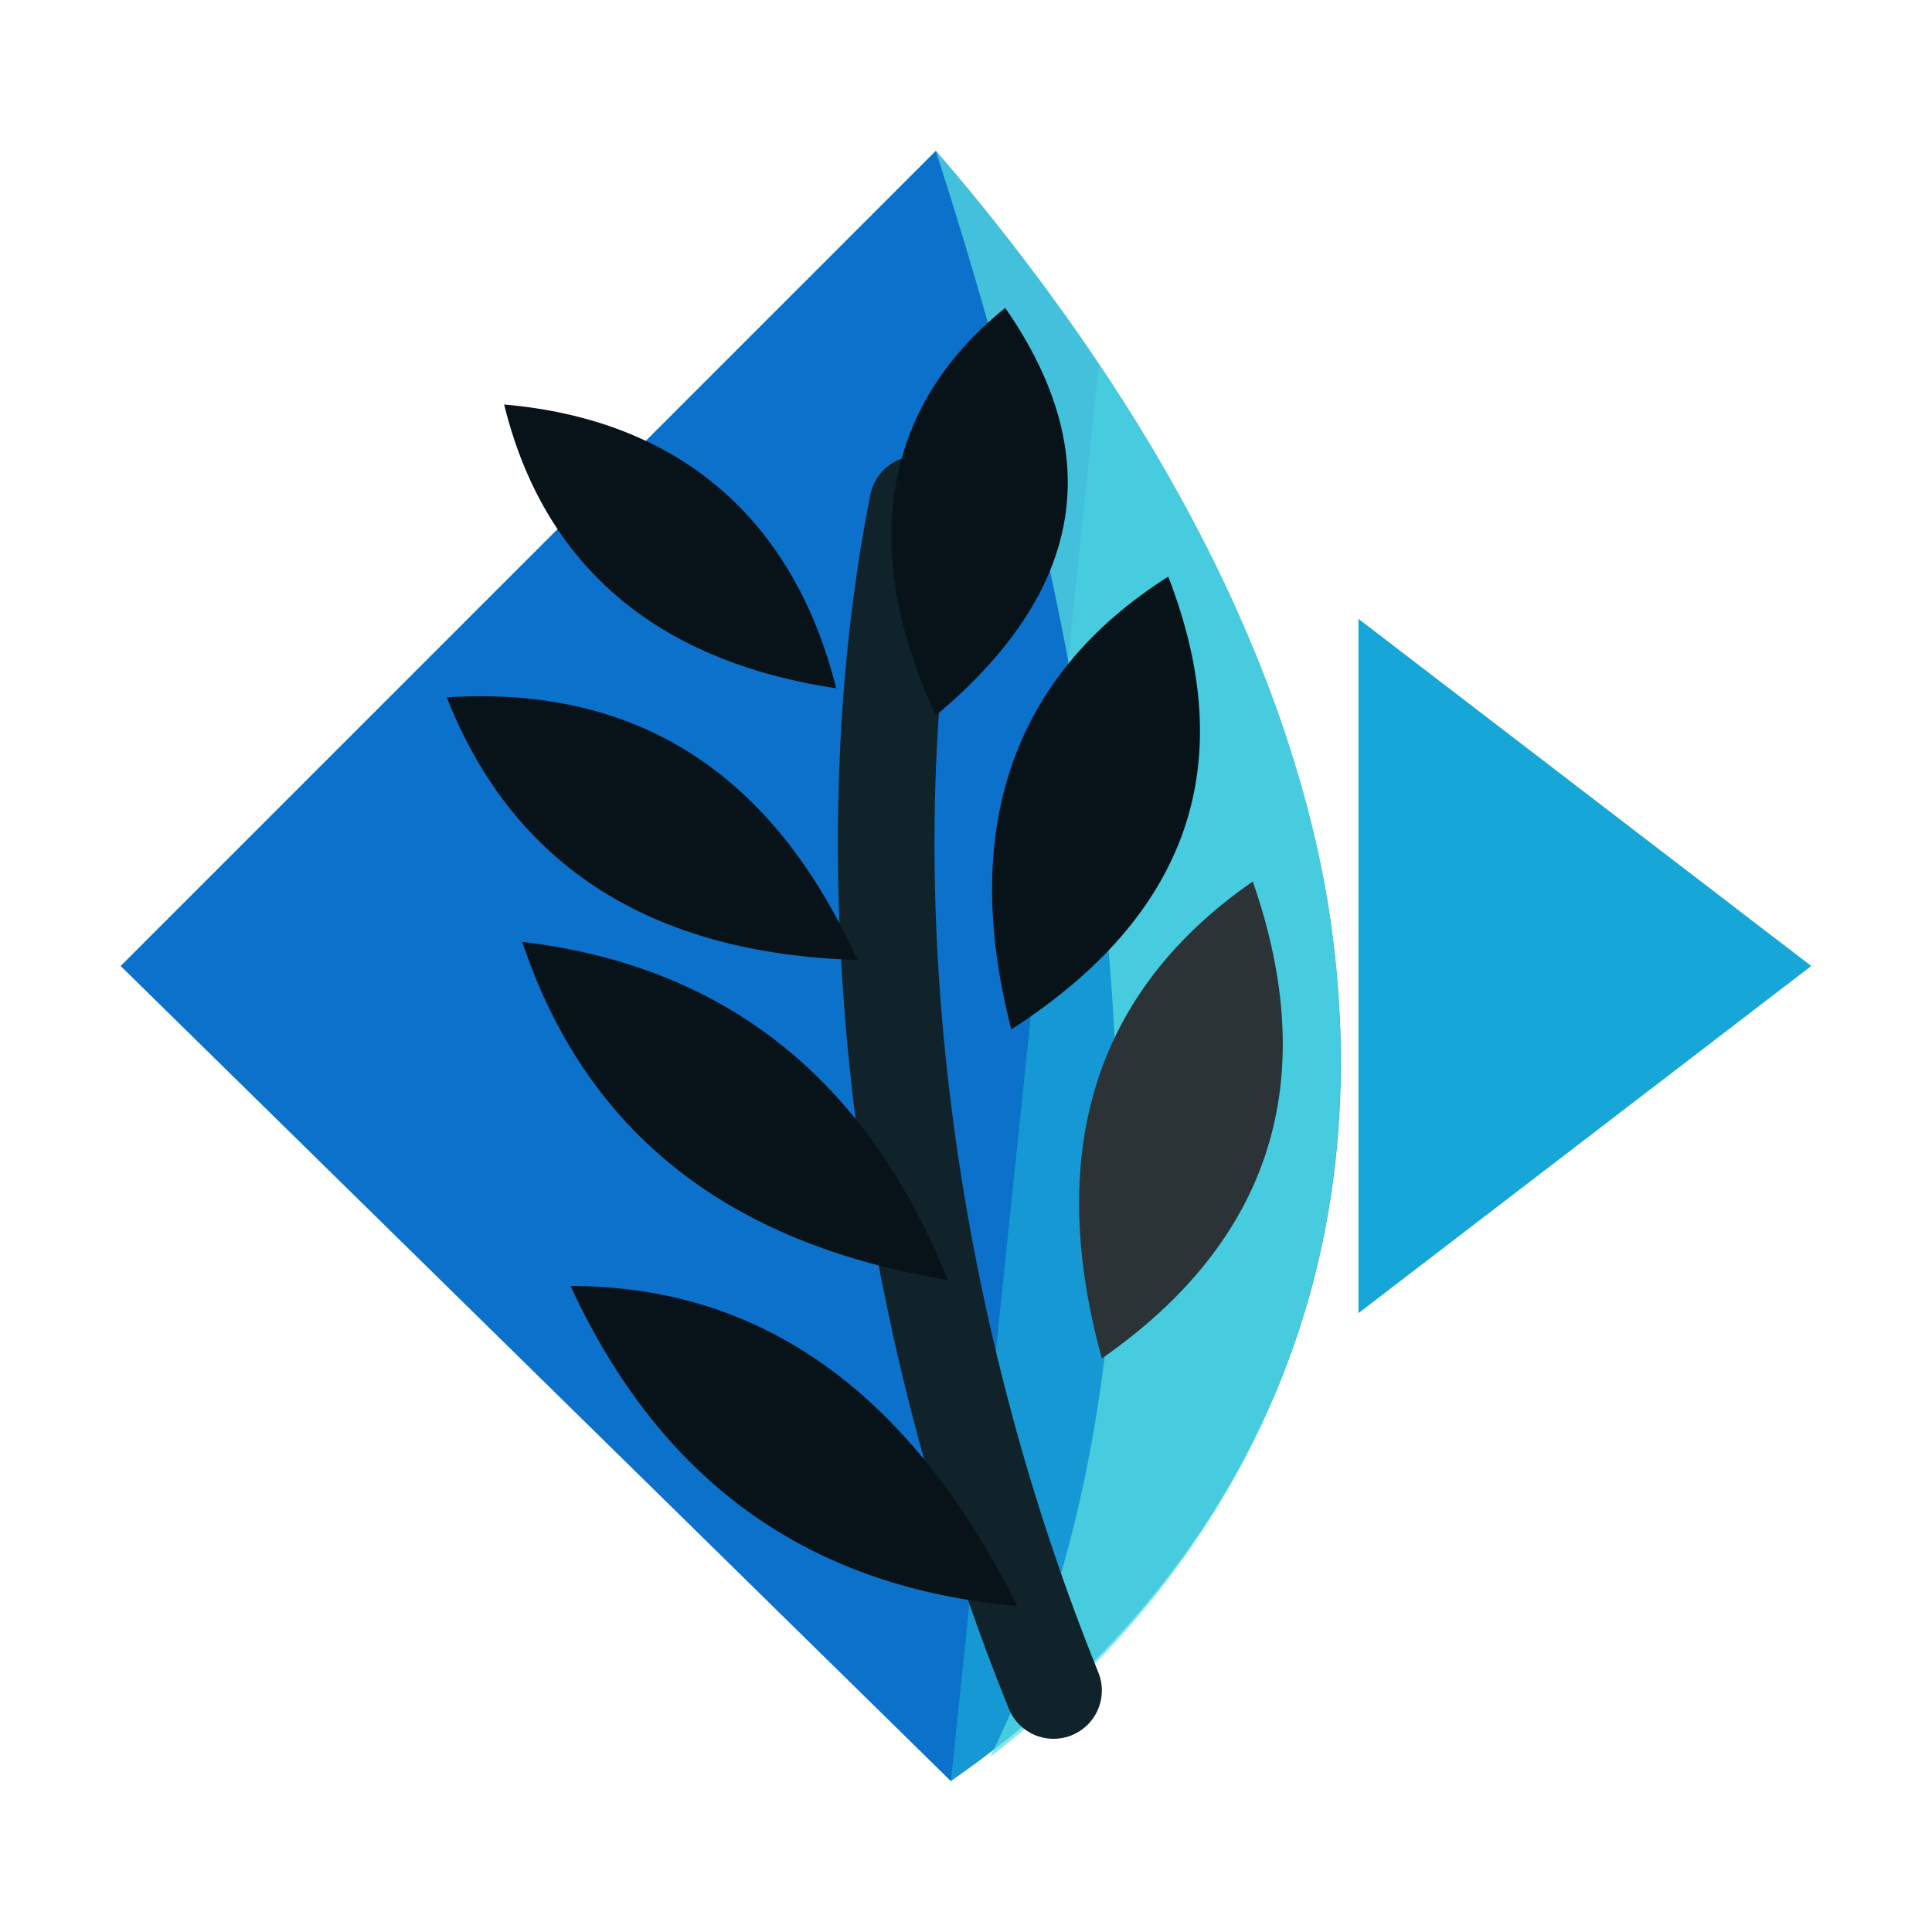
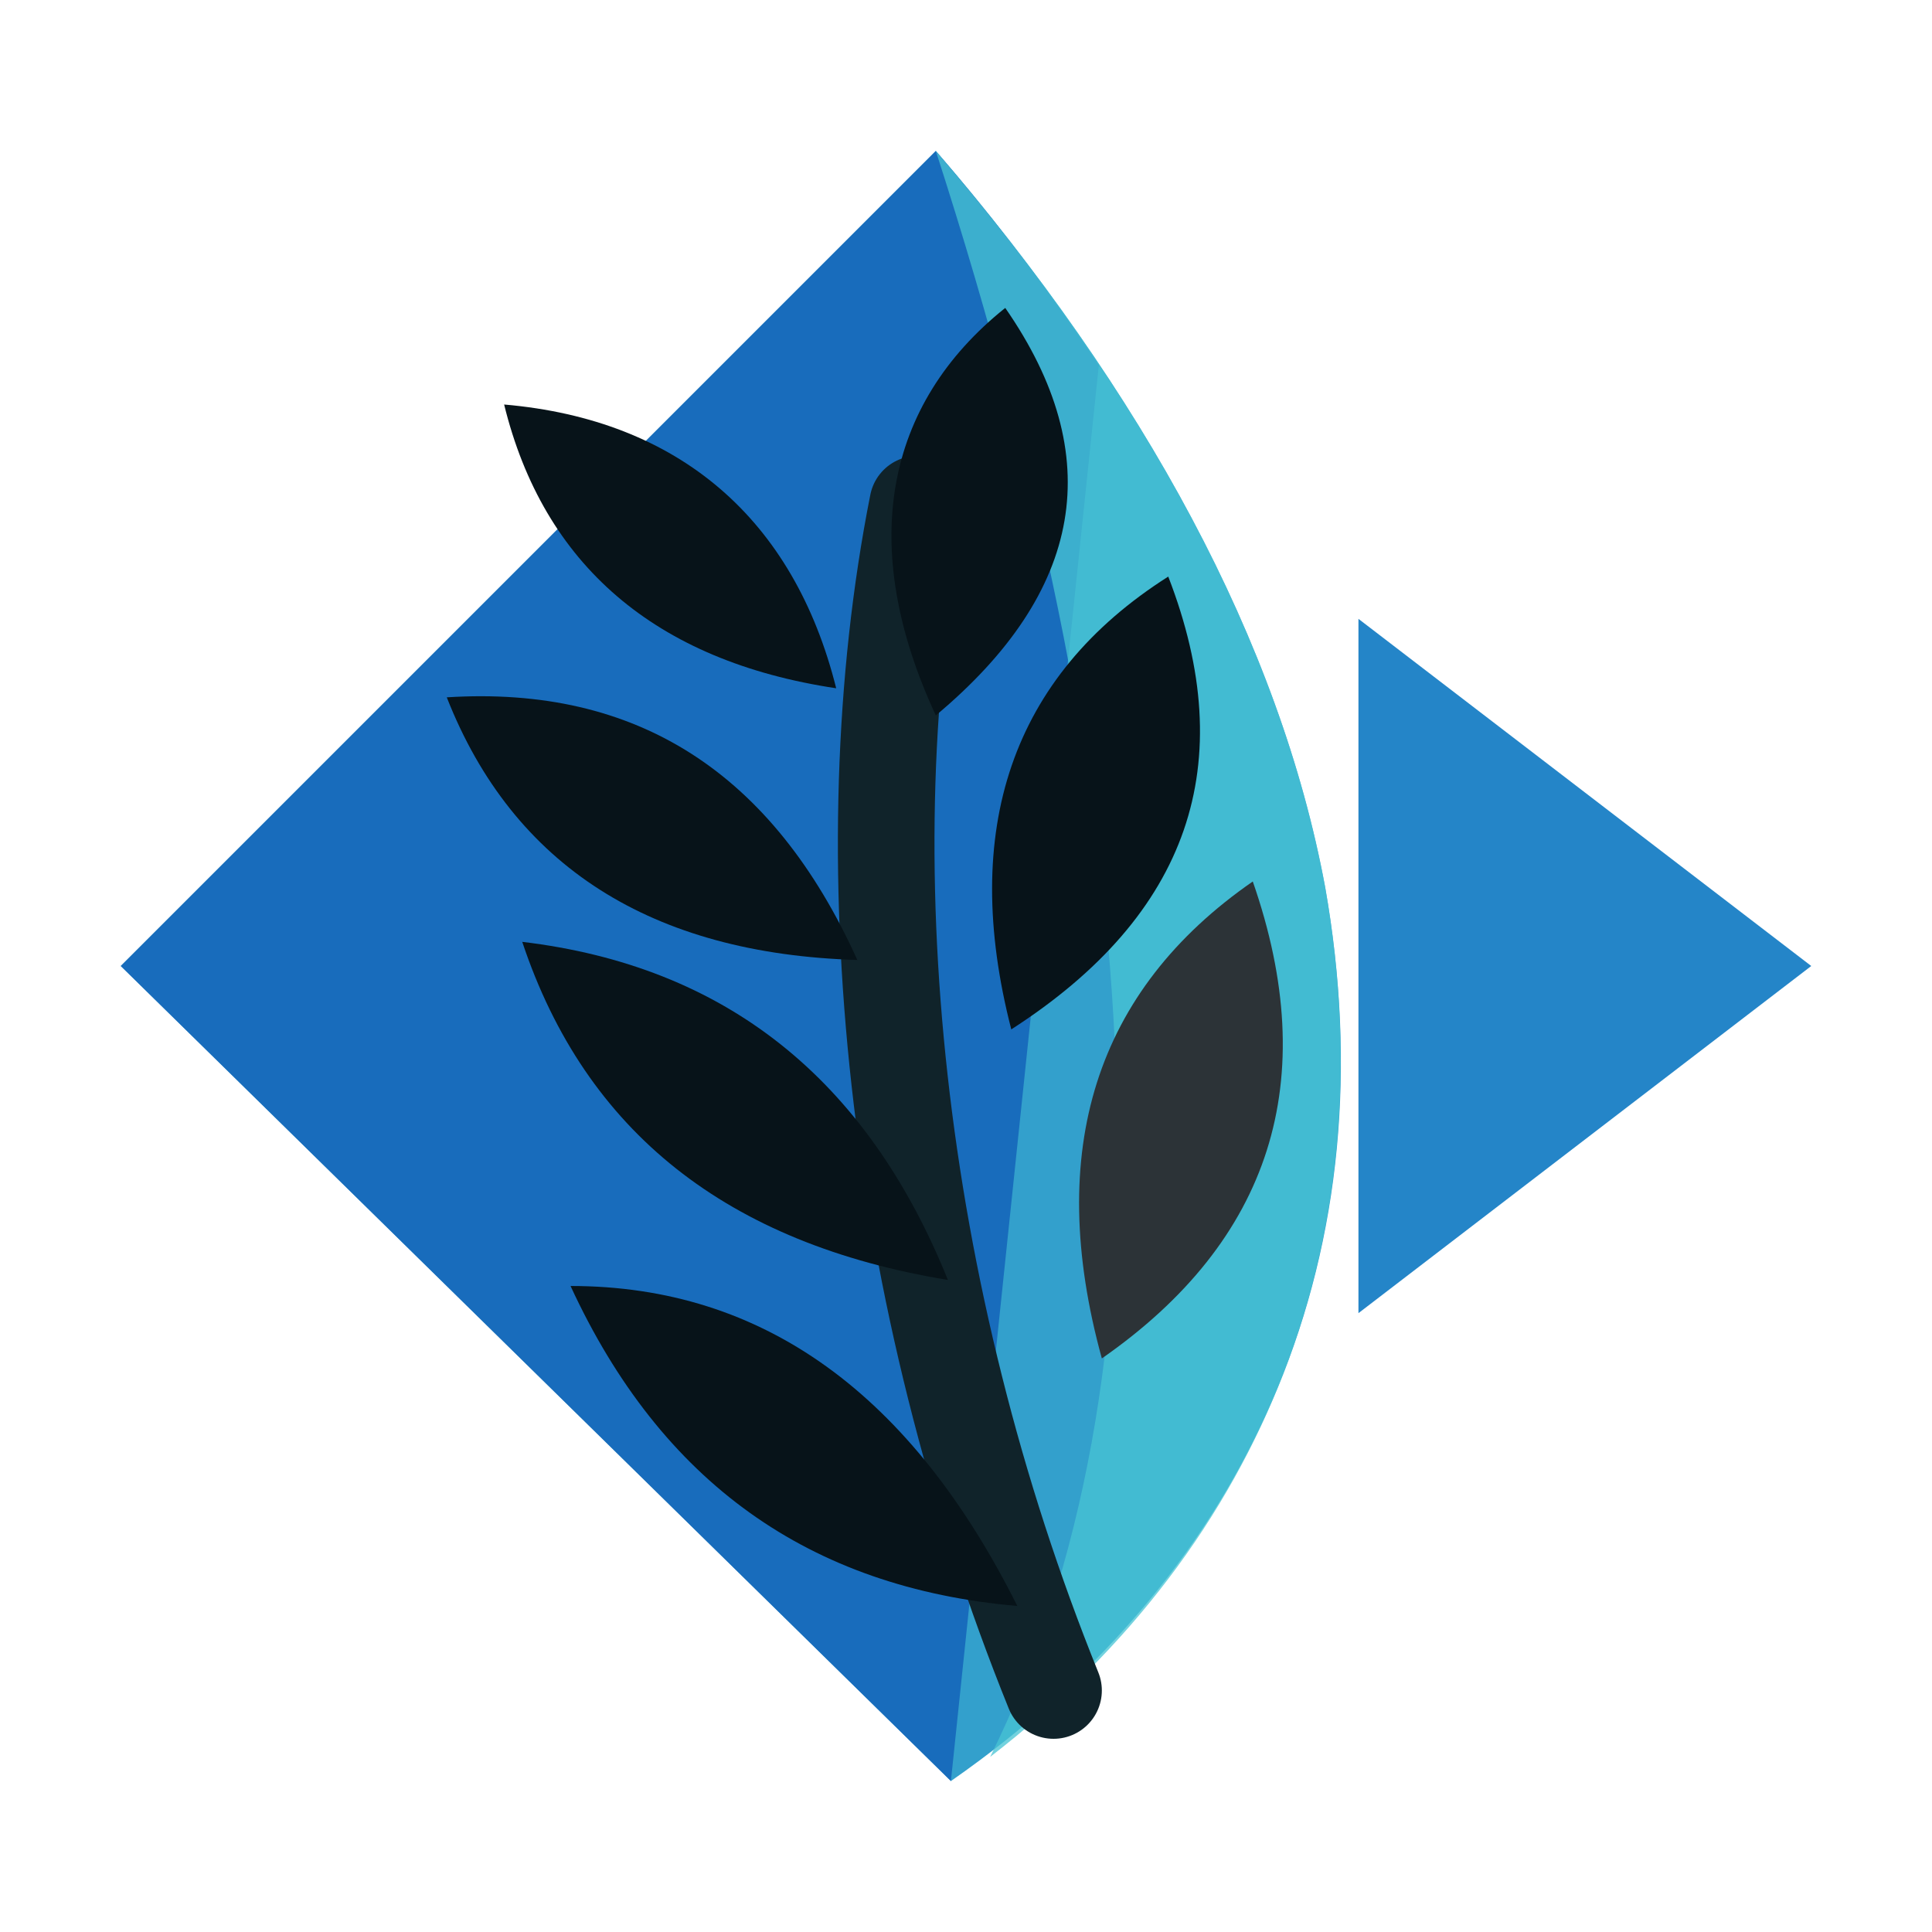
<svg xmlns="http://www.w3.org/2000/svg" viewBox="0 0 64 64" role="img" aria-label="Capital Oral Surgery">
-   <path d="M4 32 31 5c6.9 8 11.4 16.3 12.9 24.4 2.1 11.9-2.2 22.5-12.4 29.6L4 32Z" fill="#1598d4" />
-   <path d="M4 32 31 5c2 2.3 3.8 4.7 5.4 7.1L31.5 59 4 32Z" fill="#0962c6" opacity=".72" />
-   <path d="M31 5c6.9 8 11.4 16.3 12.9 24.4 2 11.4-1.9 21.7-11.1 28.8 6.2-12.5 5.5-30.6-1.8-53.2Z" fill="#59dfe3" opacity=".72" />
-   <path d="M45 20.5 60 32 45 43.5Z" fill="#16a7d8" />
+   <path d="M4 32 31 5c6.9 8 11.4 16.3 12.9 24.4 2.1 11.9-2.2 22.5-12.4 29.6L4 32Z" fill="#33a0cc" />
+   <path d="M4 32 31 5c2 2.3 3.8 4.7 5.4 7.1L31.5 59 4 32Z" fill="#115db7" opacity=".78" />
+   <path d="M31 5c6.9 8 11.4 16.3 12.9 24.4 2 11.4-1.9 21.7-11.1 28.8 6.2-12.5 5.5-30.6-1.8-53.2Z" fill="#47c4d4" opacity=".76" />
+   <path d="M45 20.5 60 32 45 43.5Z" fill="#2485c8" />
  <path d="M30.4 16.7c-2.3 11.6-.8 26.2 4.5 39.3" fill="none" stroke="#10232a" stroke-linecap="round" stroke-width="3.2" />
  <path d="M27.7 22.8c-6-.9-9.7-4.1-11-9.4 5.8.5 9.6 3.8 11 9.4Z" fill="#071319" />
  <path d="M31 23.7c4.9-4.1 5.7-8.6 2.3-13.5-4 3.2-4.9 7.9-2.3 13.5Z" fill="#071319" />
  <path d="M28.4 31.8c-6.8-.2-11.4-3.1-13.6-8.7 6.3-.4 10.8 2.5 13.6 8.7Z" fill="#071319" />
  <path d="M33.5 34.1c5.9-3.8 7.6-8.8 5.2-15-5.2 3.3-6.9 8.4-5.2 15Z" fill="#071319" />
  <path d="M31.4 42.4c-7.3-1.2-12-4.9-14.1-11.2 6.7.8 11.4 4.5 14.1 11.2Z" fill="#071319" />
  <path d="M36.5 45c5.6-3.9 7.3-9.2 5-15.8-5.2 3.6-6.9 8.9-5 15.8Z" fill="#2c3337" />
  <path d="M33.7 53.2c-6.9-.6-11.8-4.1-14.8-10.6 6.4 0 11.3 3.6 14.8 10.6Z" fill="#071319" />
</svg>
